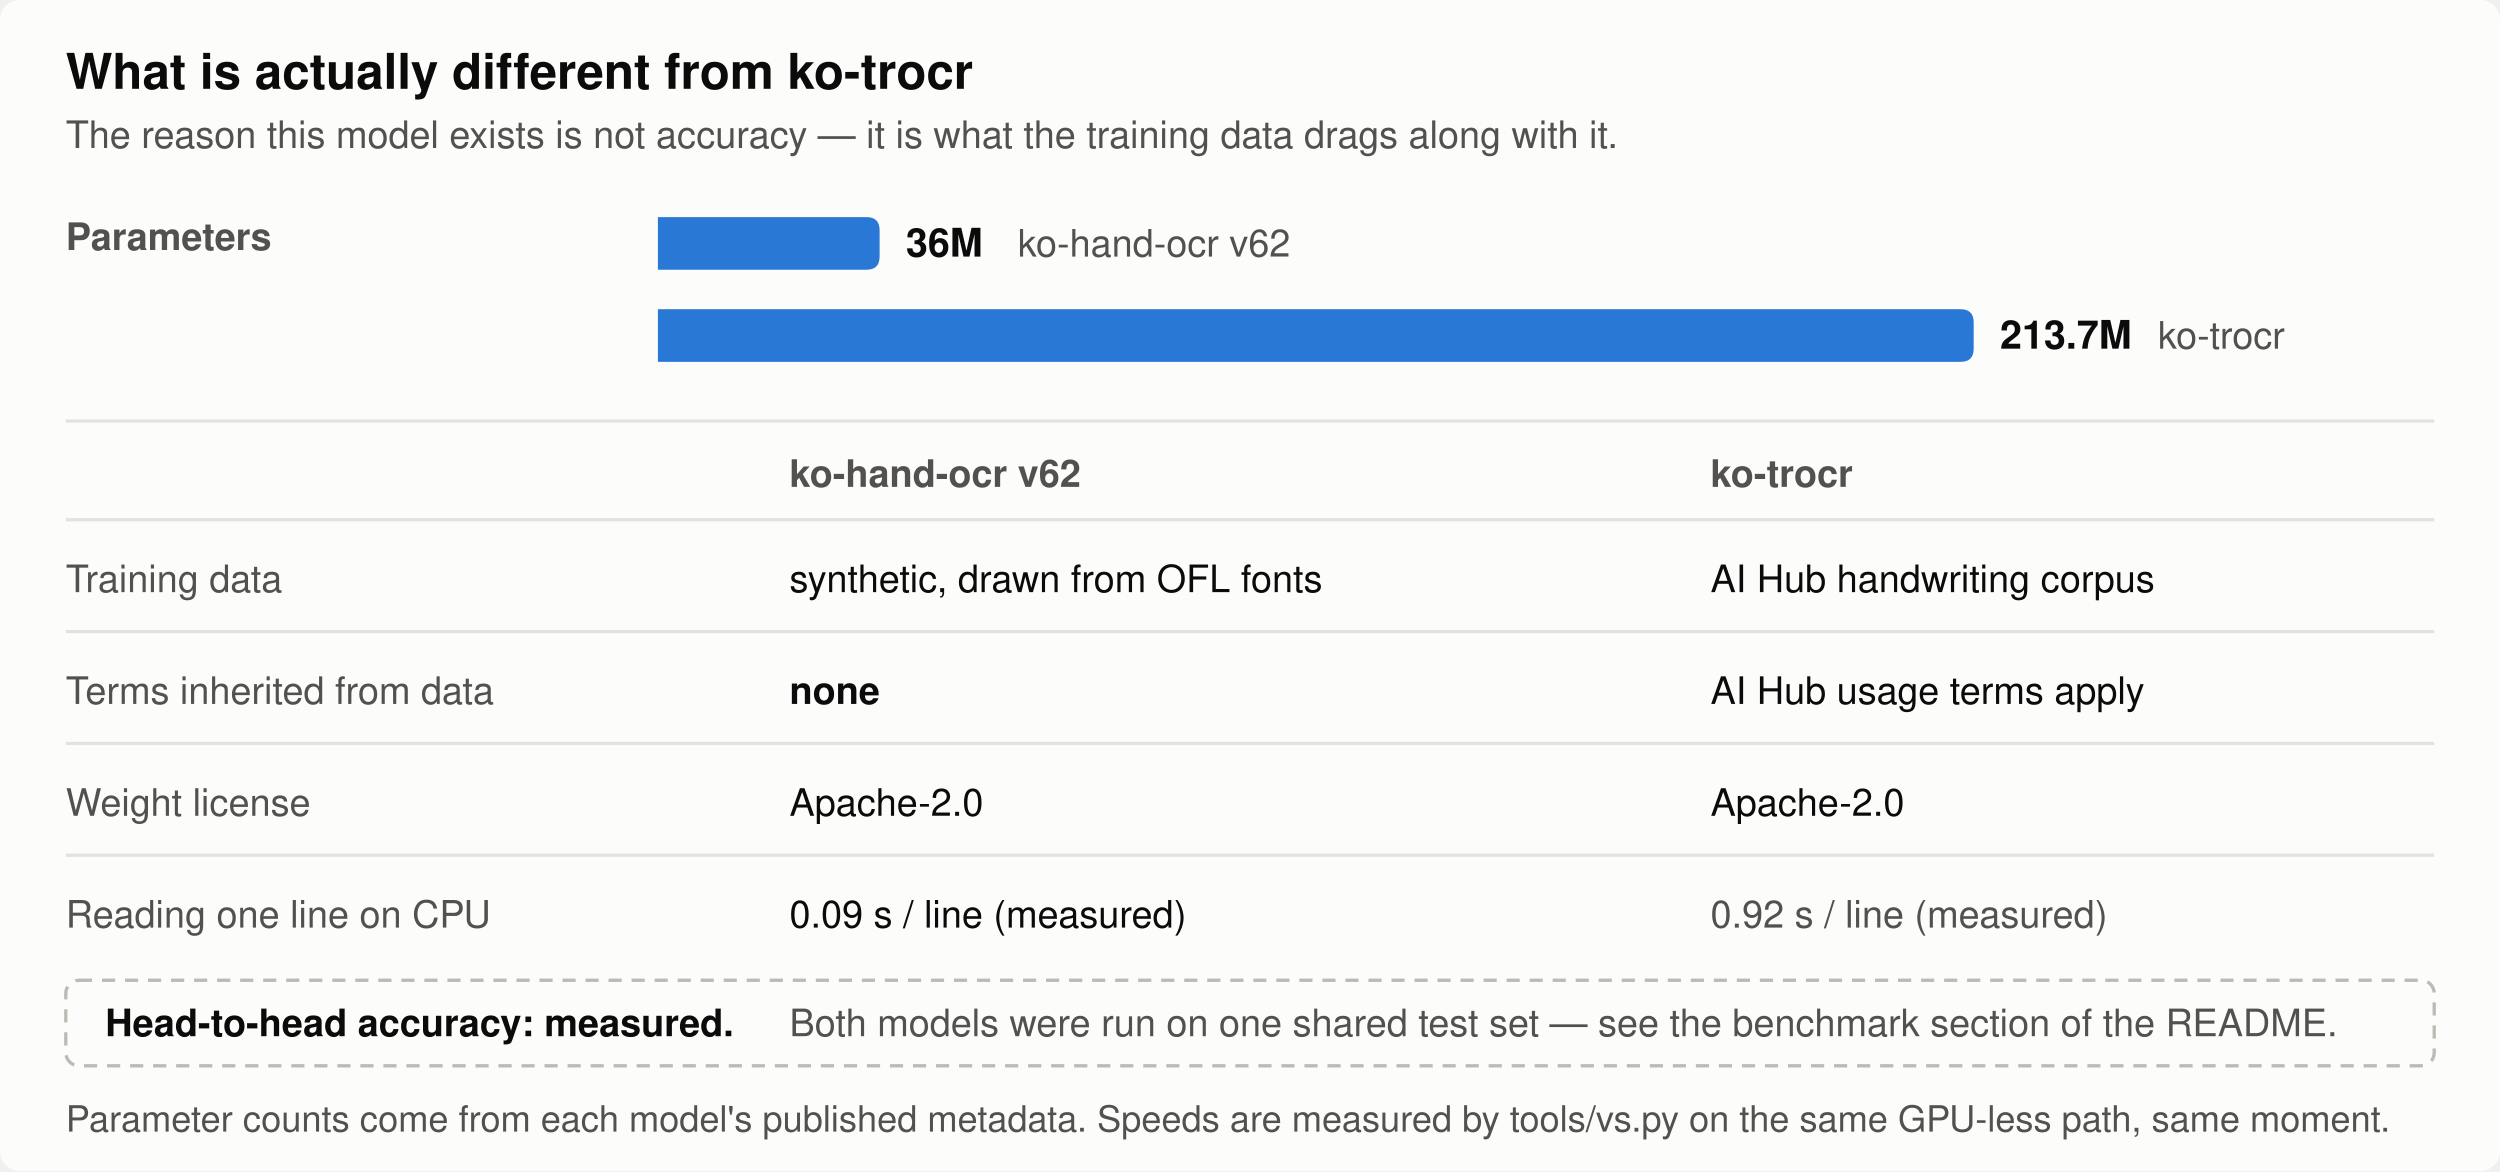
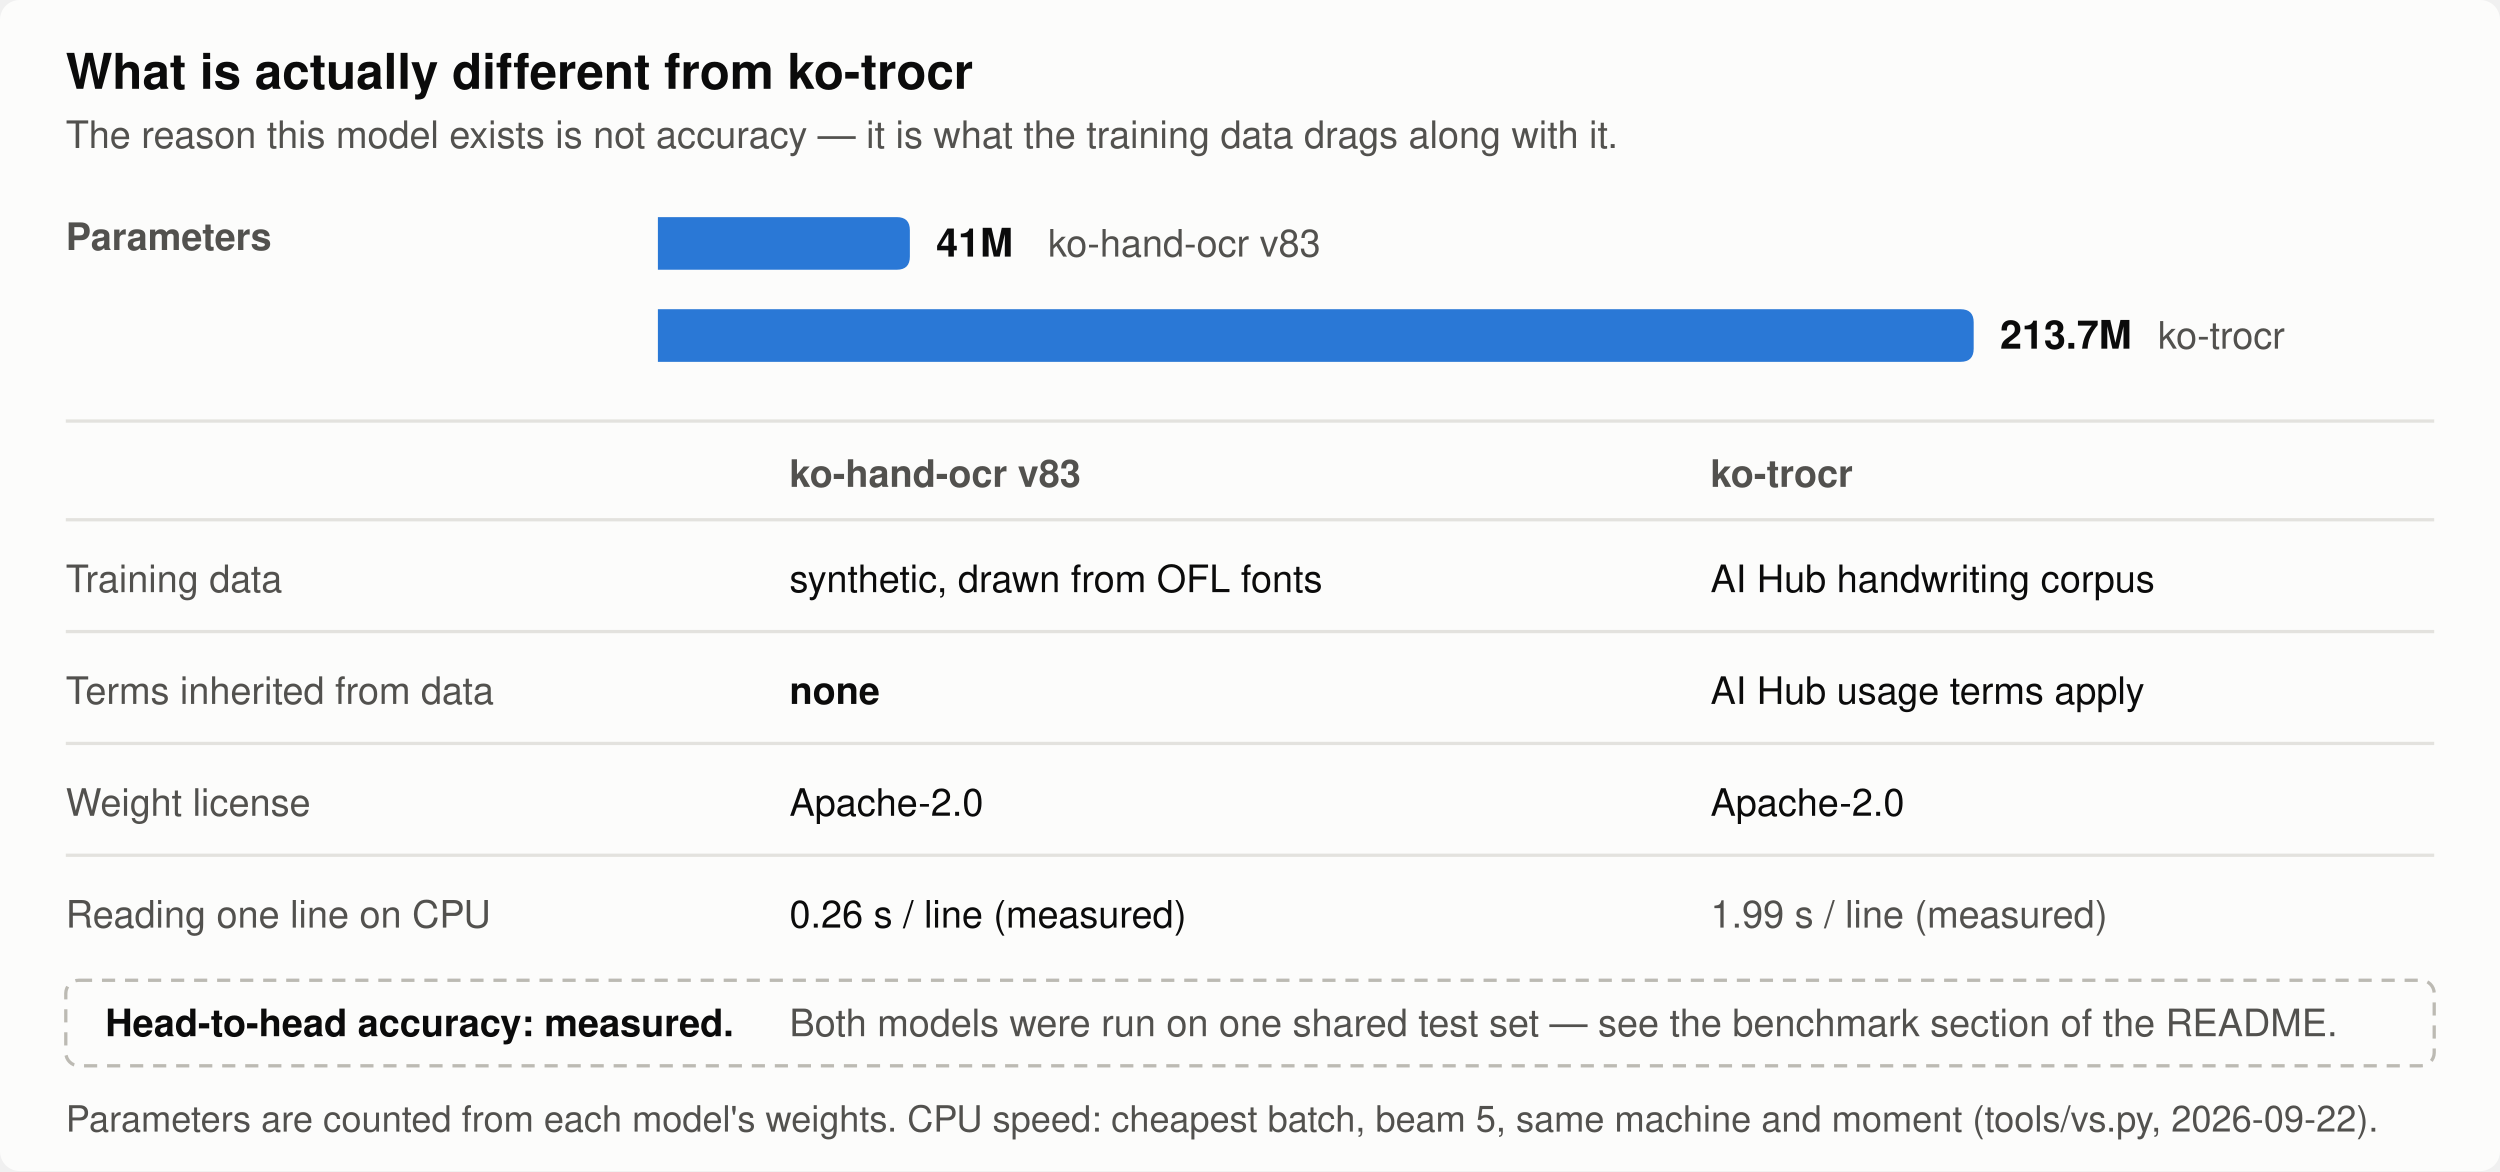
- <svg xmlns="http://www.w3.org/2000/svg" viewBox="0 0 760 356" width="760" height="356" role="img" aria-label="Comparison of ko-hand-ocr v62 and ko-trocr. ko-hand-ocr has 31 million parameters, ko-trocr has 213.7 million. ko-hand-ocr trains on synthetic images drawn from OFL fonts and inherits no dataset terms; ko-trocr trains on the AI Hub handwriting corpus whose usage terms apply. Both ship Apache-2.0 weights. No head-to-head accuracy benchmark has been run yet.">
+ <svg xmlns="http://www.w3.org/2000/svg" viewBox="0 0 760 356" width="760" height="356" role="img" aria-label="Comparison of ko-hand-ocr v83 and ko-trocr. ko-hand-ocr has 40.9 million parameters, ko-trocr has 213.7 million. ko-hand-ocr trains on synthetic images drawn from OFL fonts and inherits no dataset terms; ko-trocr trains on the AI Hub handwriting corpus whose usage terms apply. Both ship Apache-2.0 weights. Reading one line on CPU takes 0.26 s against 1.99 s. Head-to-head accuracy was measured with tools/vs.py.">
  <style>
  .surface{fill:#fcfcfb}
  .ink{fill:#0b0b0b}
  .ink2{fill:#52514e}
  .s1{fill:#2a78d6}
  .rule{stroke:#e3e2de;stroke-width:1}
  .box{fill:none;stroke:#bcbab3;stroke-width:1;stroke-dasharray:4 3}
  text{font-family:-apple-system,BlinkMacSystemFont,"Segoe UI",Helvetica,Arial,sans-serif}
  @media (prefers-color-scheme: dark){
    .surface{fill:#1a1a19}
    .ink{fill:#ffffff}
    .ink2{fill:#c3c2b7}
    .s1{fill:#3987e5}
    .rule{stroke:#3a3a38}
    .box{stroke:#5c5a54}
  }
</style>
  <rect class="surface" width="760" height="356" rx="6" />
  <text class="ink" x="20" y="27" font-size="15" font-weight="600">What is actually different from ko-trocr</text>
  <text class="ink2" x="20" y="45" font-size="11.5">The reason this model exists is not accuracy — it is what the training data drags along with it.</text>
  <text class="ink2" x="20" y="76" font-size="11.5" font-weight="600">Parameters</text>
-   <path class="s1" d="M200,66 H263.4 Q267.4,66 267.4,70 V78 Q267.4,82 263.4,82 H200 Z" />
-   <text class="ink" x="275.4" y="78" font-size="12" font-weight="600">36M</text>
-   <text class="ink2" x="309.4" y="78" font-size="11.5">ko-hand-ocr v62</text>
+   <path class="s1" d="M200,66 H272.6 Q276.6,66 276.6,70 V78 Q276.6,82 272.6,82 H200 Z" />
+   <text class="ink" x="284.6" y="78" font-size="12" font-weight="600">41M</text>
+   <text class="ink2" x="318.6" y="78" font-size="11.5">ko-hand-ocr v83</text>
  <path class="s1" d="M200,94 H596 Q600,94 600,98 V106 Q600,110 596,110 H200 Z" />
  <text class="ink" x="608" y="106" font-size="12" font-weight="600">213.7M</text>
  <text class="ink2" x="656" y="106" font-size="11.5">ko-trocr</text>
  <line class="rule" x1="20" y1="128" x2="740" y2="128" />
-   <text class="ink2" x="240" y="148" font-size="11.5" font-weight="700">ko-hand-ocr v62</text>
+   <text class="ink2" x="240" y="148" font-size="11.5" font-weight="700">ko-hand-ocr v83</text>
  <text class="ink2" x="520" y="148" font-size="11.5" font-weight="700">ko-trocr</text>
  <line class="rule" x1="20" y1="158" x2="740" y2="158" />
  <text class="ink2" x="20" y="180" font-size="11.5">Training data</text>
  <text class="ink" x="240" y="180" font-size="11.5">synthetic, drawn from OFL fonts</text>
  <text class="ink" x="520" y="180" font-size="11.5">AI Hub handwriting corpus</text>
  <line class="rule" x1="20" y1="192" x2="740" y2="192" />
  <text class="ink2" x="20" y="214" font-size="11.5">Terms inherited from data</text>
  <text class="ink" x="240" y="214" font-size="11.5" font-weight="600">none</text>
  <text class="ink" x="520" y="214" font-size="11.5">AI Hub usage terms apply</text>
  <line class="rule" x1="20" y1="226" x2="740" y2="226" />
  <text class="ink2" x="20" y="248" font-size="11.5">Weight license</text>
  <text class="ink" x="240" y="248" font-size="11.5">Apache-2.0</text>
  <text class="ink" x="520" y="248" font-size="11.5">Apache-2.0</text>
  <line class="rule" x1="20" y1="260" x2="740" y2="260" />
  <text class="ink2" x="20" y="282" font-size="11.5">Reading one line on CPU</text>
-   <text class="ink" x="240" y="282" font-size="11.5">0.09 s / line (measured)</text>
-   <text class="ink2" x="520" y="282" font-size="11.5">0.92 s / line (measured)</text>
+   <text class="ink" x="240" y="282" font-size="11.5">0.26 s / line (measured)</text>
+   <text class="ink2" x="520" y="282" font-size="11.5">1.99 s / line (measured)</text>
  <rect class="box" x="20" y="298" width="720" height="26" rx="4" />
  <text class="ink" x="32" y="315" font-size="11.5" font-weight="600">Head-to-head accuracy: measured.</text>
  <text class="ink2" x="240" y="315" font-size="11.5">Both models were run on one shared test set — see the benchmark section of the README.</text>
-   <text class="ink2" x="20" y="344" font-size="11">Parameter counts come from each model's published metadata. Speeds are measured by tools/vs.py on the same GPU-less path, same moment.</text>
+   <text class="ink2" x="20" y="344" font-size="11">Parameters are counted from each model's weights. CPU speed: cheapest batch, beam 5, same machine and moment (tools/vs.py, 2026-09-22).</text>
</svg>
